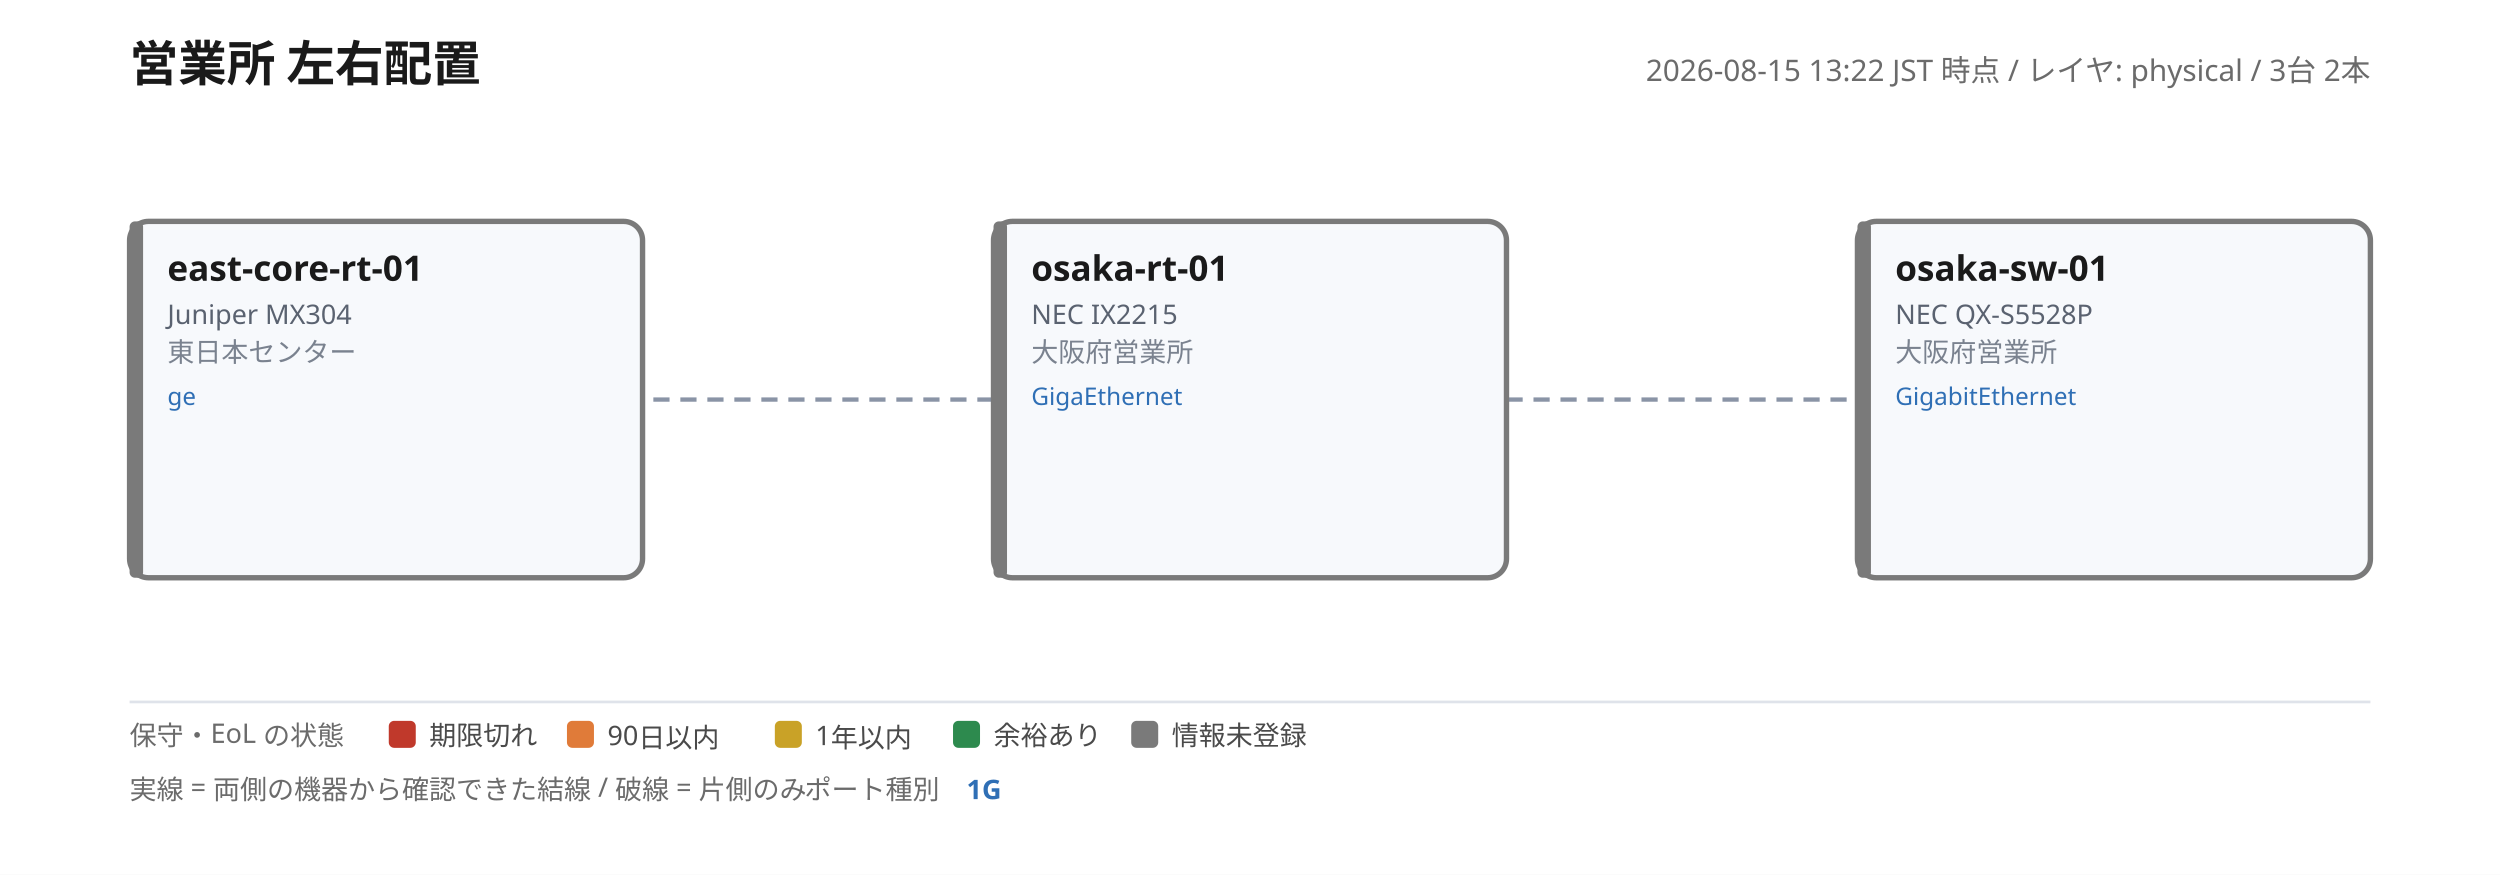
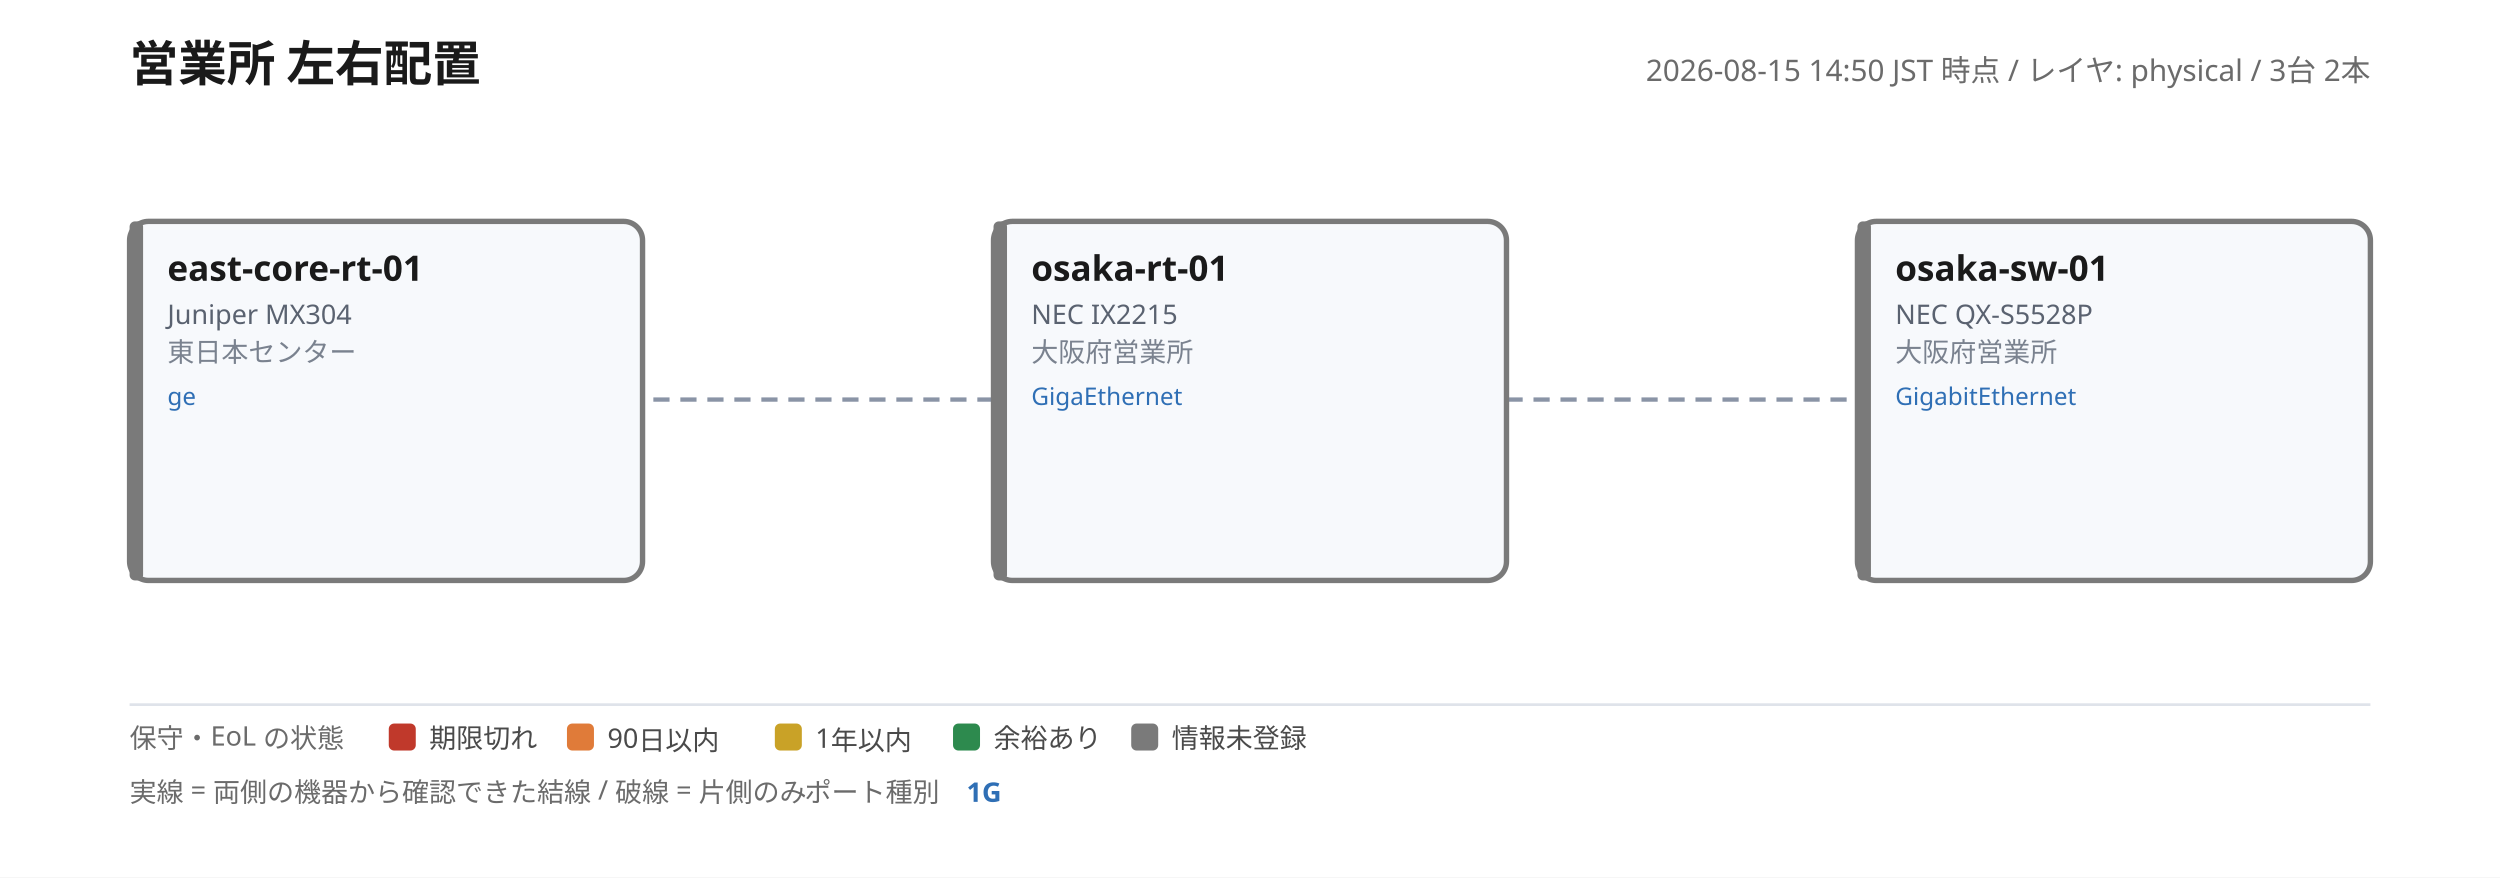
- <svg xmlns="http://www.w3.org/2000/svg" width="926" height="324" viewBox="0 0 926 324" font-family="'Yu Gothic', 'Hiragino Kaku Gothic ProN', Meiryo, 'Noto Sans JP', sans-serif">
+ <svg xmlns="http://www.w3.org/2000/svg" width="926" height="325" viewBox="0 0 926 325" font-family="'Yu Gothic', 'Hiragino Kaku Gothic ProN', Meiryo, 'Noto Sans JP', sans-serif">
  <rect width="100%" height="100%" fill="#ffffff" />
  <text x="48" y="30" font-size="18" font-weight="700" fill="#1a1a1a">営業所 左右配置</text>
-   <text x="878" y="30" font-size="11" fill="#6b6b6b" text-anchor="end">2026-08-15 13:22 JST 時点 / レイヤ: physical / 3台 2本</text>
+   <text x="878" y="30" font-size="11" fill="#6b6b6b" text-anchor="end">2026-08-15 14:50 JST 時点 / レイヤ: physical / 3台 2本</text>
  <polyline points="368,148 238,148" fill="none" stroke="#8a94a6" stroke-width="1.6" stroke-dasharray="6 4" />
-   <text class="port-label" x="358.0" y="138.0" font-size="10" fill="#2f6fb5" text-anchor="end" paint-order="stroke" stroke="#ffffff" stroke-width="3" />
-   <text class="port-label" x="248.0" y="152.0" font-size="10" fill="#2f6fb5" text-anchor="start" paint-order="stroke" stroke="#ffffff" stroke-width="3" />
+   <text class="port-label" x="358.0" y="138.5" font-size="10" fill="#2f6fb5" text-anchor="end" paint-order="stroke" stroke="#ffffff" stroke-width="3" />
+   <text class="port-label" x="248.0" y="152.5" font-size="10" fill="#2f6fb5" text-anchor="start" paint-order="stroke" stroke="#ffffff" stroke-width="3" />
  <polyline points="558,148 688,148" fill="none" stroke="#8a94a6" stroke-width="1.6" stroke-dasharray="6 4" />
-   <text class="port-label" x="568.0" y="152.0" font-size="10" fill="#2f6fb5" text-anchor="start" paint-order="stroke" stroke="#ffffff" stroke-width="3" />
-   <text class="port-label" x="678.0" y="138.0" font-size="10" fill="#2f6fb5" text-anchor="end" paint-order="stroke" stroke="#ffffff" stroke-width="3" />
+   <text class="port-label" x="568.0" y="152.5" font-size="10" fill="#2f6fb5" text-anchor="start" paint-order="stroke" stroke="#ffffff" stroke-width="3" />
+   <text class="port-label" x="678.0" y="138.5" font-size="10" fill="#2f6fb5" text-anchor="end" paint-order="stroke" stroke="#ffffff" stroke-width="3" />
  <g>
-     <rect x="48" y="82" width="190" height="132" rx="7" fill="#f7f9fc" stroke="#7a7a7a" stroke-width="2" />
-     <rect x="48" y="82" width="5" height="132" rx="2" fill="#7a7a7a" />
+     <rect x="48" y="82" width="190" height="133" rx="7" fill="#f7f9fc" stroke="#7a7a7a" stroke-width="2" />
+     <rect x="48" y="82" width="5" height="133" rx="2" fill="#7a7a7a" />
    <text x="62" y="104" font-size="13" font-weight="700" fill="#1a1a1a">east-core-rt-01</text>
    <text x="62" y="120" font-size="10" fill="#5a6270">Juniper MX304</text>
    <text x="62" y="134" font-size="10" fill="#7a828f">東日本センター</text>
    <text x="62" y="150" font-size="9">
      <tspan fill="#2f6fb5">ge</tspan>
    </text>
  </g>
  <g>
-     <rect x="368" y="82" width="190" height="132" rx="7" fill="#f7f9fc" stroke="#7a7a7a" stroke-width="2" />
-     <rect x="368" y="82" width="5" height="132" rx="2" fill="#7a7a7a" />
+     <rect x="368" y="82" width="190" height="133" rx="7" fill="#f7f9fc" stroke="#7a7a7a" stroke-width="2" />
+     <rect x="368" y="82" width="5" height="133" rx="2" fill="#7a7a7a" />
    <text x="382" y="104" font-size="13" font-weight="700" fill="#1a1a1a">osaka-rt-01</text>
    <text x="382" y="120" font-size="10" fill="#5a6270">NEC IX2215</text>
    <text x="382" y="134" font-size="10" fill="#7a828f">大阪府営業所</text>
    <text x="382" y="150" font-size="9">
      <tspan fill="#2f6fb5">GigaEthernet</tspan>
    </text>
  </g>
  <g>
-     <rect x="688" y="82" width="190" height="132" rx="7" fill="#f7f9fc" stroke="#7a7a7a" stroke-width="2" />
-     <rect x="688" y="82" width="5" height="132" rx="2" fill="#7a7a7a" />
+     <rect x="688" y="82" width="190" height="133" rx="7" fill="#f7f9fc" stroke="#7a7a7a" stroke-width="2" />
+     <rect x="688" y="82" width="5" height="133" rx="2" fill="#7a7a7a" />
    <text x="702" y="104" font-size="13" font-weight="700" fill="#1a1a1a">osaka-sw-01</text>
    <text x="702" y="120" font-size="10" fill="#5a6270">NEC QX-S5528P</text>
    <text x="702" y="134" font-size="10" fill="#7a828f">大阪府営業所</text>
    <text x="702" y="150" font-size="9">
      <tspan fill="#2f6fb5">GigabitEthernet</tspan>
    </text>
  </g>
-   <line x1="48" y1="260" x2="878" y2="260" stroke="#dfe3ea" stroke-width="1" />
-   <text x="48" y="276" font-size="10" fill="#6b6b6b">保守・EoL の状態</text>
-   <rect x="144" y="267" width="10" height="10" rx="2" fill="#c0392b" />
-   <text x="159" y="276" font-size="10" fill="#4a4a4a">期限切れ</text>
-   <rect x="210" y="267" width="10" height="10" rx="2" fill="#e07b39" />
-   <text x="225" y="276" font-size="10" fill="#4a4a4a">90日以内</text>
-   <rect x="287" y="267" width="10" height="10" rx="2" fill="#c9a227" />
-   <text x="302" y="276" font-size="10" fill="#4a4a4a">1年以内</text>
-   <rect x="353" y="267" width="10" height="10" rx="2" fill="#2d8a4e" />
-   <text x="368" y="276" font-size="10" fill="#4a4a4a">余裕あり</text>
-   <rect x="419" y="267" width="10" height="10" rx="2" fill="#7a7a7a" />
-   <text x="434" y="276" font-size="10" fill="#4a4a4a">情報未登録</text>
-   <text x="48" y="296" font-size="10" fill="#6b6b6b">実線 = 両側の機器から確認できた結線 / 破線 = 片側のみ</text>
-   <text x="298" y="296" font-size="10" fill="#6b6b6b">ポート種別</text>
-   <text x="358" y="296" font-size="10" fill="#2f6fb5" font-weight="700">1G</text>
+   <line x1="48" y1="261" x2="878" y2="261" stroke="#dfe3ea" stroke-width="1" />
+   <text x="48" y="277" font-size="10" fill="#6b6b6b">保守・EoL の状態</text>
+   <rect x="144" y="268" width="10" height="10" rx="2" fill="#c0392b" />
+   <text x="159" y="277" font-size="10" fill="#4a4a4a">期限切れ</text>
+   <rect x="210" y="268" width="10" height="10" rx="2" fill="#e07b39" />
+   <text x="225" y="277" font-size="10" fill="#4a4a4a">90日以内</text>
+   <rect x="287" y="268" width="10" height="10" rx="2" fill="#c9a227" />
+   <text x="302" y="277" font-size="10" fill="#4a4a4a">1年以内</text>
+   <rect x="353" y="268" width="10" height="10" rx="2" fill="#2d8a4e" />
+   <text x="368" y="277" font-size="10" fill="#4a4a4a">余裕あり</text>
+   <rect x="419" y="268" width="10" height="10" rx="2" fill="#7a7a7a" />
+   <text x="434" y="277" font-size="10" fill="#4a4a4a">情報未登録</text>
+   <text x="48" y="297" font-size="10" fill="#6b6b6b">実線 = 両側の機器から確認できた結線 / 破線 = 片側のみ</text>
+   <text x="298" y="297" font-size="10" fill="#6b6b6b">ポート種別</text>
+   <text x="358" y="297" font-size="10" fill="#2f6fb5" font-weight="700">1G</text>
</svg>
